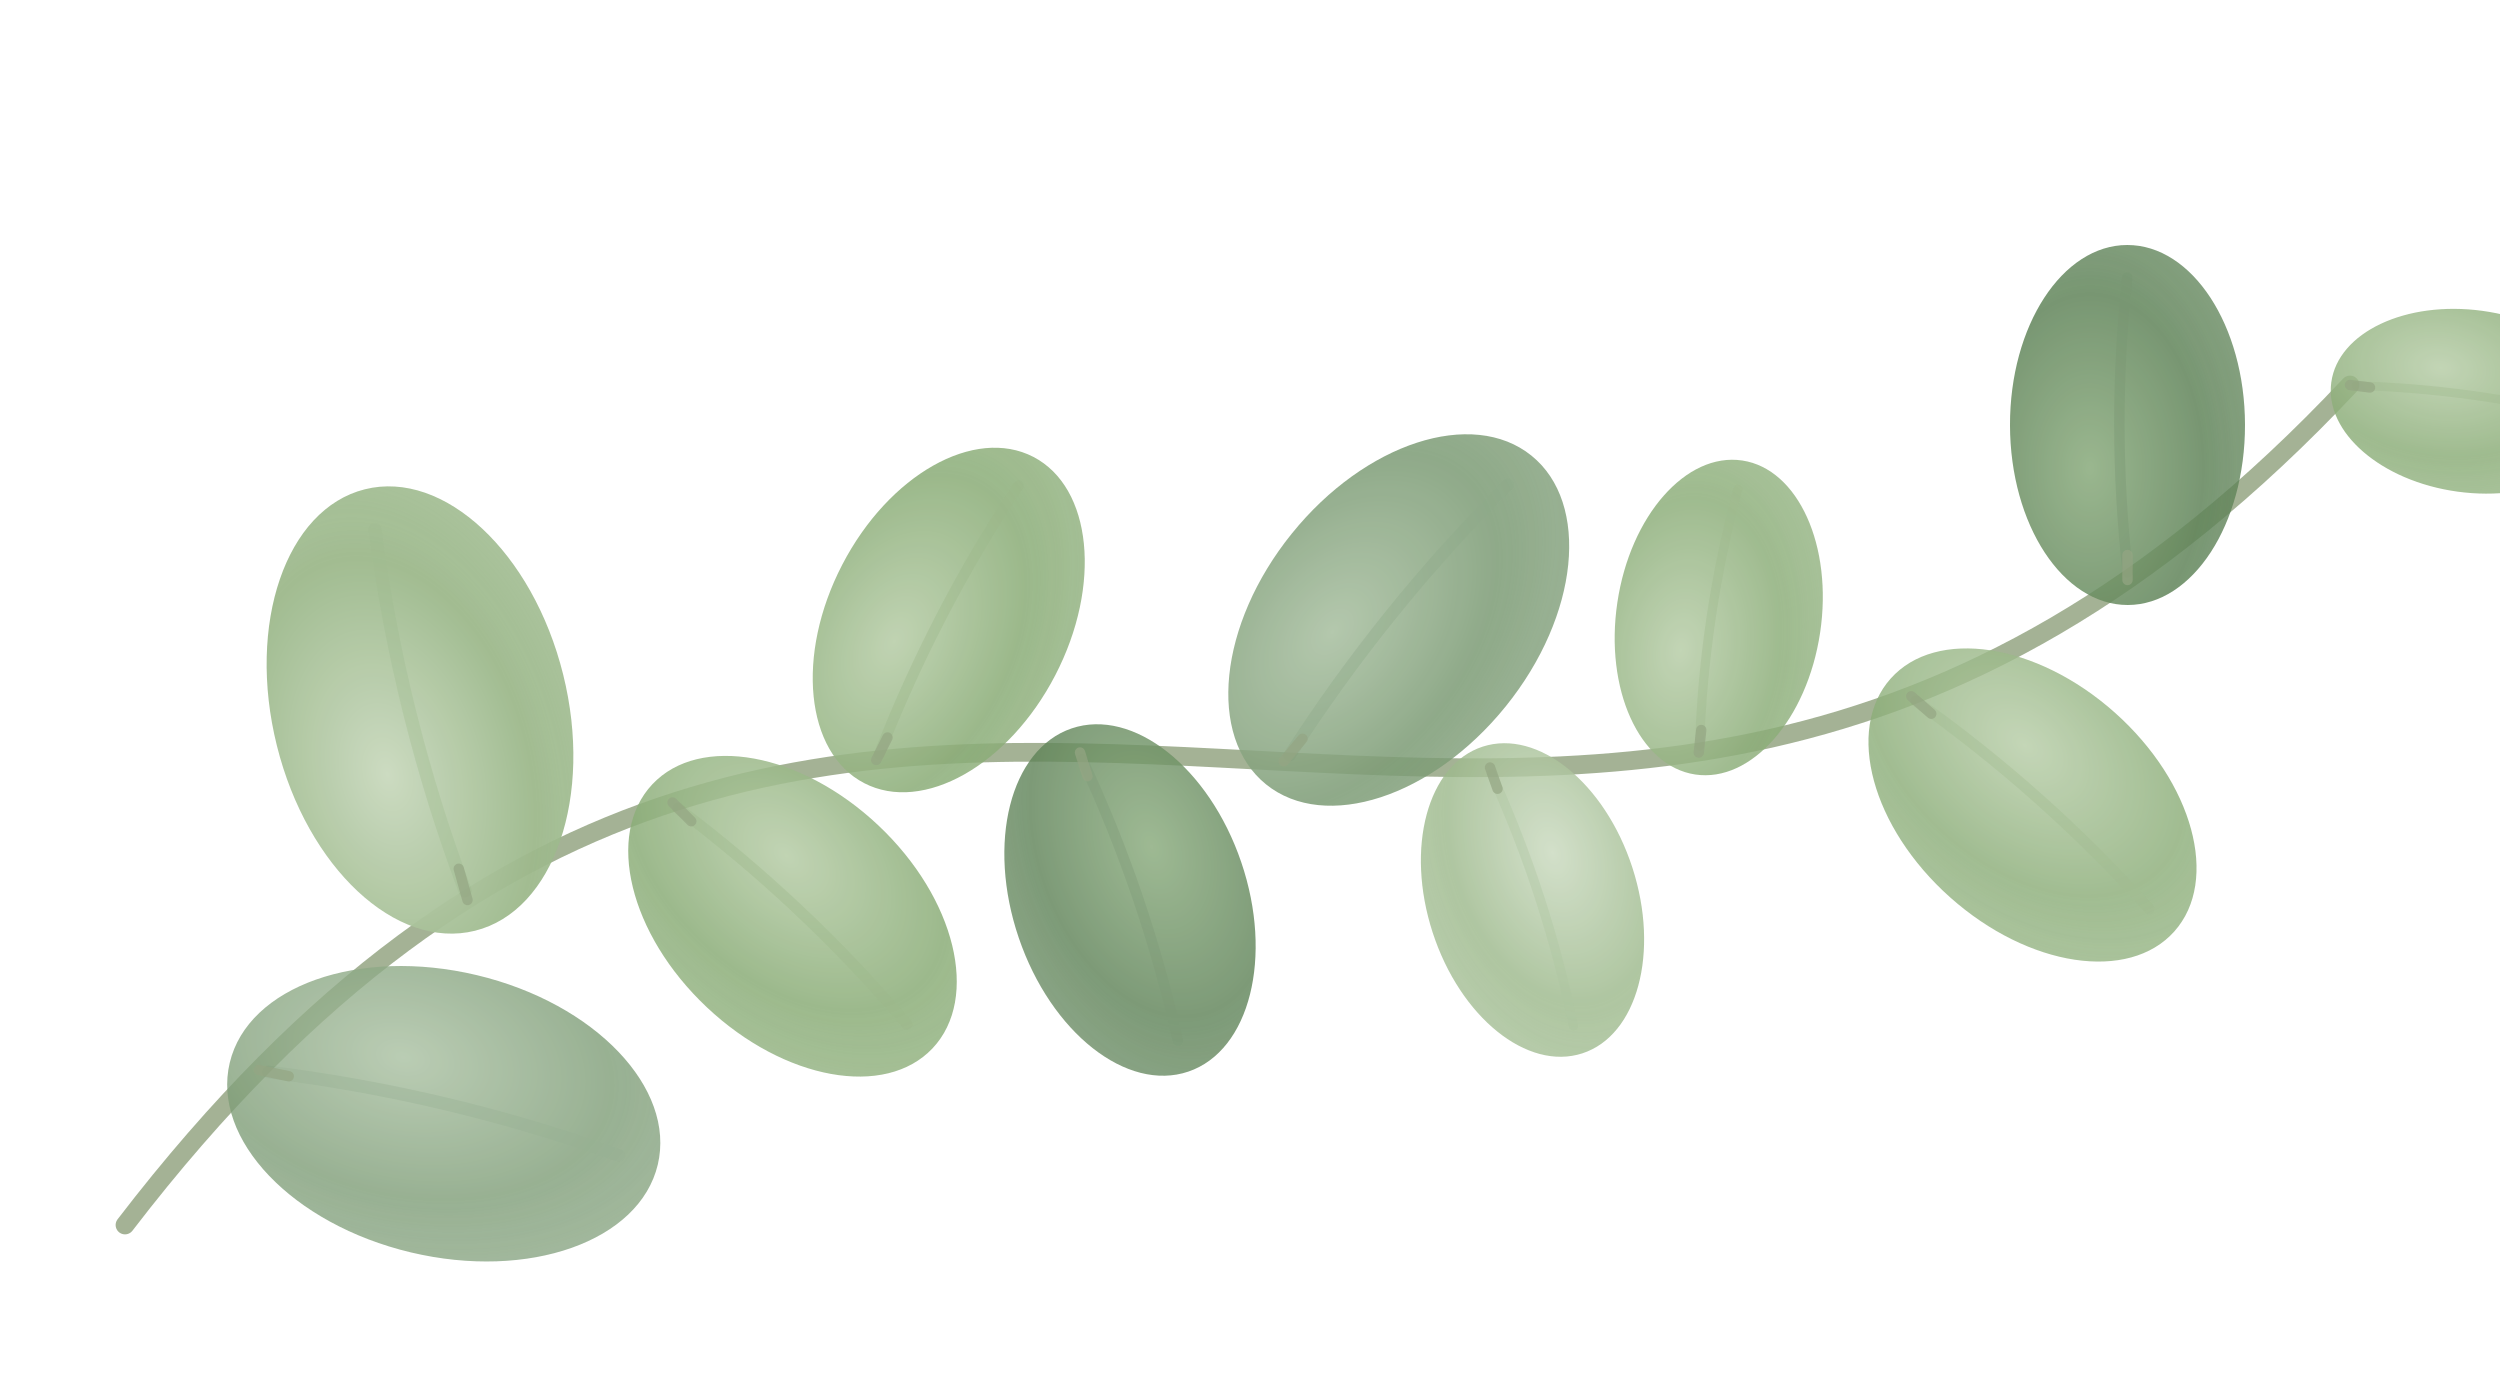
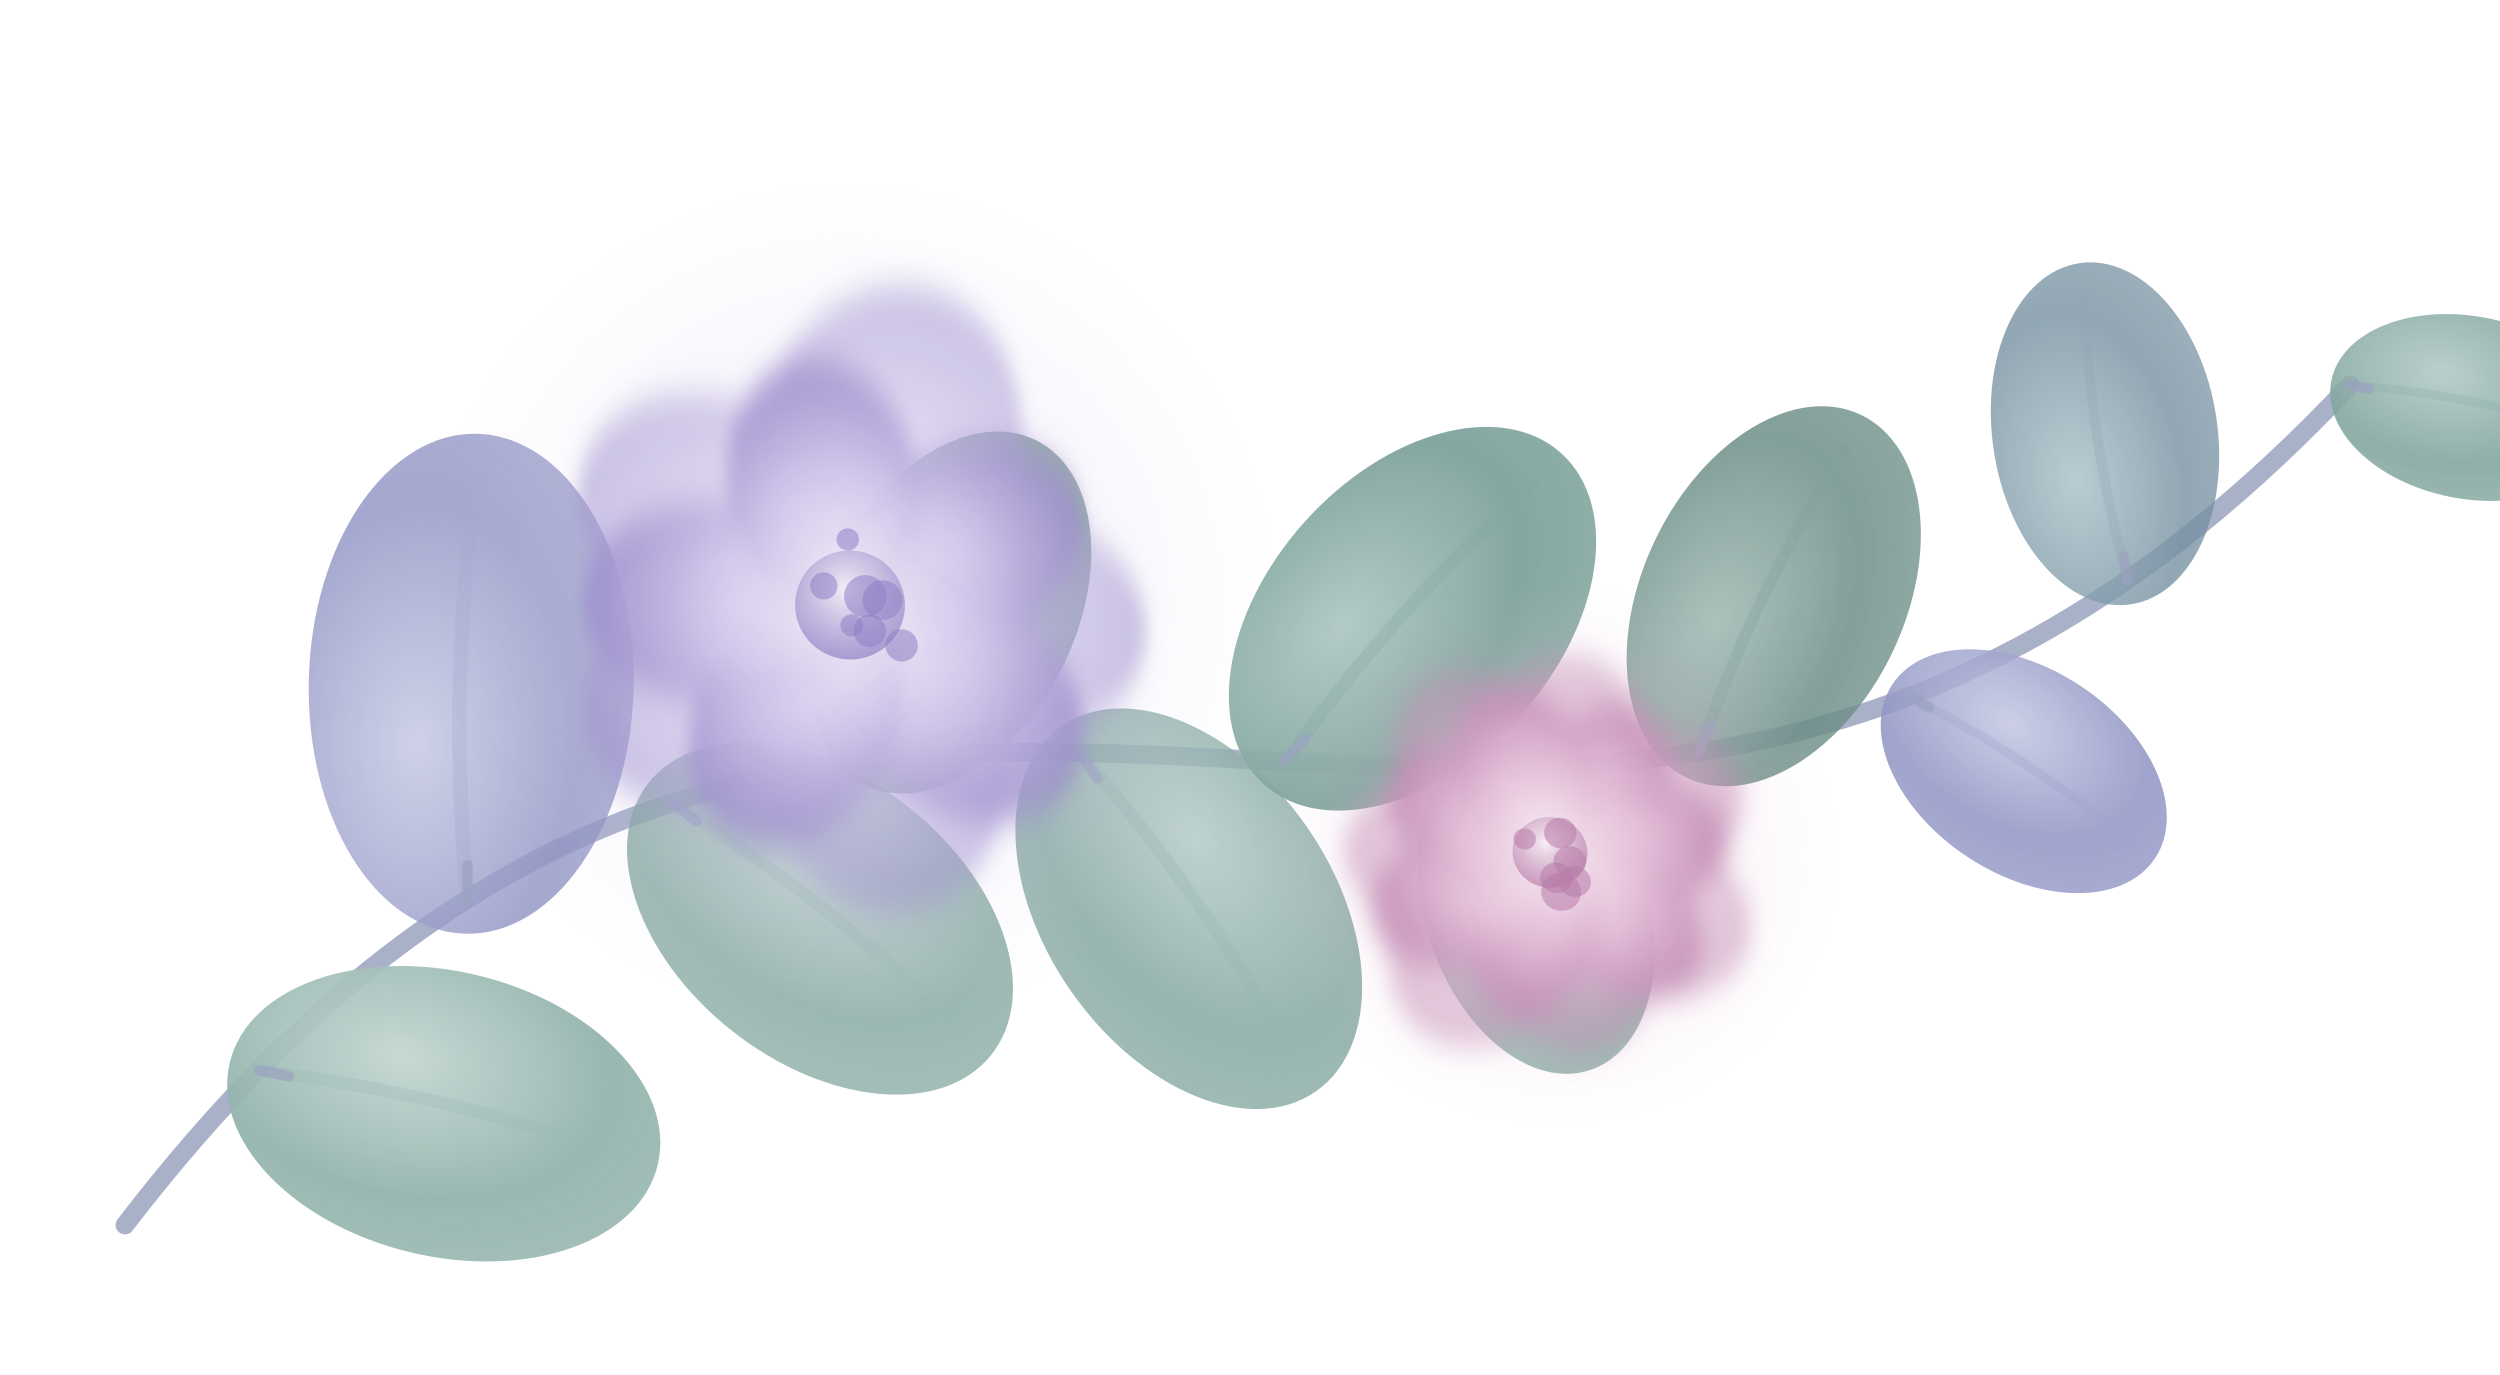
<svg xmlns="http://www.w3.org/2000/svg" viewBox="0 0 200 110" width="200" height="110" fill="none">
  <defs>
    <radialGradient id="lg0" cx="38%" cy="34%" r="78%">
-       <stop offset="0%" stop-color="#c9d9be" />
-       <stop offset="62%" stop-color="#9db98c" />
-       <stop offset="100%" stop-color="#9db98c" stop-opacity=".88" />
+       <stop offset="0%" stop-color="#C4D6D2" />
+       <stop offset="62%" stop-color="#93B3AC" />
+       <stop offset="100%" stop-color="#93B3AC" stop-opacity=".88" />
    </radialGradient>
    <radialGradient id="lg1" cx="38%" cy="34%" r="78%">
-       <stop offset="0%" stop-color="#b6cca6" />
-       <stop offset="62%" stop-color="#8bad78" />
-       <stop offset="100%" stop-color="#8bad78" stop-opacity=".88" />
+       <stop offset="0%" stop-color="#B0C8C4" />
+       <stop offset="62%" stop-color="#7FA39C" />
+       <stop offset="100%" stop-color="#7FA39C" stop-opacity=".88" />
    </radialGradient>
    <radialGradient id="lg2" cx="38%" cy="34%" r="78%">
-       <stop offset="0%" stop-color="#9dba8c" />
-       <stop offset="62%" stop-color="#75996a" />
-       <stop offset="100%" stop-color="#75996a" stop-opacity=".88" />
+       <stop offset="0%" stop-color="#A7BFC6" />
+       <stop offset="62%" stop-color="#758FA0" />
+       <stop offset="100%" stop-color="#758FA0" stop-opacity=".88" />
    </radialGradient>
    <radialGradient id="lg3" cx="38%" cy="34%" r="78%">
-       <stop offset="0%" stop-color="#87a97a" />
-       <stop offset="62%" stop-color="#5f8358" />
-       <stop offset="100%" stop-color="#5f8358" stop-opacity=".88" />
+       <stop offset="0%" stop-color="#9DB6B0" />
+       <stop offset="62%" stop-color="#6C8D86" />
+       <stop offset="100%" stop-color="#6C8D86" stop-opacity=".88" />
    </radialGradient>
    <radialGradient id="lg4" cx="38%" cy="34%" r="78%">
-       <stop offset="0%" stop-color="#a8bfa0" />
-       <stop offset="62%" stop-color="#7d9c76" />
-       <stop offset="100%" stop-color="#7d9c76" stop-opacity=".88" />
-     </radialGradient>
+       <stop offset="0%" stop-color="#C3C6E2" />
+       <stop offset="62%" stop-color="#8E92C2" />
+       <stop offset="100%" stop-color="#8E92C2" stop-opacity=".88" />
+     </radialGradient>
+     <radialGradient id="lg5" cx="38%" cy="34%" r="78%">
+       <stop offset="0%" stop-color="#B6ADD6" />
+       <stop offset="62%" stop-color="#8074B2" />
+       <stop offset="100%" stop-color="#8074B2" stop-opacity=".88" />
+     </radialGradient>
+     <radialGradient id="pt0" cx="50%" cy="88%" r="96%">
+       <stop offset="0%" stop-color="#F3EEF8" />
+       <stop offset="42%" stop-color="#D4C9EC" />
+       <stop offset="100%" stop-color="#8E7FC4" stop-opacity=".92" />
+     </radialGradient>
+     <radialGradient id="ct0" cx="42%" cy="38%" r="70%">
+       <stop offset="0%" stop-color="#F3EEF8" />
+       <stop offset="100%" stop-color="#8E7FC4" stop-opacity=".75" />
+     </radialGradient>
+     <radialGradient id="hl0" cx="50%" cy="50%" r="50%">
+       <stop offset="0%" stop-color="#D4C9EC" stop-opacity=".38" />
+       <stop offset="58%" stop-color="#D4C9EC" stop-opacity=".16" />
+       <stop offset="100%" stop-color="#D4C9EC" stop-opacity="0" />
+     </radialGradient>
+     <radialGradient id="pt1" cx="50%" cy="88%" r="96%">
+       <stop offset="0%" stop-color="#F1EFFA" />
+       <stop offset="42%" stop-color="#C2C6EC" />
+       <stop offset="100%" stop-color="#7C86C6" stop-opacity=".92" />
+     </radialGradient>
+     <radialGradient id="ct1" cx="42%" cy="38%" r="70%">
+       <stop offset="0%" stop-color="#F1EFFA" />
+       <stop offset="100%" stop-color="#7C86C6" stop-opacity=".75" />
+     </radialGradient>
+     <radialGradient id="hl1" cx="50%" cy="50%" r="50%">
+       <stop offset="0%" stop-color="#C2C6EC" stop-opacity=".38" />
+       <stop offset="58%" stop-color="#C2C6EC" stop-opacity=".16" />
+       <stop offset="100%" stop-color="#C2C6EC" stop-opacity="0" />
+     </radialGradient>
+     <radialGradient id="pt2" cx="50%" cy="88%" r="96%">
+       <stop offset="0%" stop-color="#F6EEF4" />
+       <stop offset="42%" stop-color="#E7C4DC" />
+       <stop offset="100%" stop-color="#B87BA8" stop-opacity=".92" />
+     </radialGradient>
+     <radialGradient id="ct2" cx="42%" cy="38%" r="70%">
+       <stop offset="0%" stop-color="#F6EEF4" />
+       <stop offset="100%" stop-color="#B87BA8" stop-opacity=".75" />
+     </radialGradient>
+     <radialGradient id="hl2" cx="50%" cy="50%" r="50%">
+       <stop offset="0%" stop-color="#E7C4DC" stop-opacity=".38" />
+       <stop offset="58%" stop-color="#E7C4DC" stop-opacity=".16" />
+       <stop offset="100%" stop-color="#E7C4DC" stop-opacity="0" />
+     </radialGradient>
+     <radialGradient id="pt3" cx="50%" cy="88%" r="96%">
+       <stop offset="0%" stop-color="#FBF0F2" />
+       <stop offset="42%" stop-color="#EFCBD4" />
+       <stop offset="100%" stop-color="#C88C9E" stop-opacity=".92" />
+     </radialGradient>
+     <radialGradient id="ct3" cx="42%" cy="38%" r="70%">
+       <stop offset="0%" stop-color="#FBF0F2" />
+       <stop offset="100%" stop-color="#C88C9E" stop-opacity=".75" />
+     </radialGradient>
+     <radialGradient id="hl3" cx="50%" cy="50%" r="50%">
+       <stop offset="0%" stop-color="#EFCBD4" stop-opacity=".38" />
+       <stop offset="58%" stop-color="#EFCBD4" stop-opacity=".16" />
+       <stop offset="100%" stop-color="#EFCBD4" stop-opacity="0" />
+     </radialGradient>
+     <radialGradient id="pt4" cx="50%" cy="88%" r="96%">
+       <stop offset="0%" stop-color="#F2EDF9" />
+       <stop offset="42%" stop-color="#C8B6E4" />
+       <stop offset="100%" stop-color="#7A6BB0" stop-opacity=".92" />
+     </radialGradient>
+     <radialGradient id="ct4" cx="42%" cy="38%" r="70%">
+       <stop offset="0%" stop-color="#F2EDF9" />
+       <stop offset="100%" stop-color="#7A6BB0" stop-opacity=".75" />
+     </radialGradient>
+     <radialGradient id="hl4" cx="50%" cy="50%" r="50%">
+       <stop offset="0%" stop-color="#C8B6E4" stop-opacity=".38" />
+       <stop offset="58%" stop-color="#C8B6E4" stop-opacity=".16" />
+       <stop offset="100%" stop-color="#C8B6E4" stop-opacity="0" />
+     </radialGradient>
+     <filter id="wc" x="-40%" y="-40%" width="180%" height="180%">
+       <feGaussianBlur stdDeviation="1.1" />
+     </filter>
  </defs>
-   <path d="M10.0 98.0 C70.0 19.8 124.0 99.0 188.0 30.8" fill="none" stroke="#94a583" stroke-width="1.5" stroke-linecap="round" opacity=".85" />
-   <g transform="translate(35.5 89.1) rotate(13.4)" opacity="0.79">
-     <ellipse rx="17.6" ry="11.4" fill="url(#lg4)" />
-     <path d="M-14.4 0 Q0 -1.6 14.4 0" fill="none" stroke="#7d9c76" stroke-opacity=".38" stroke-width="1.03" stroke-linecap="round" />
-   </g>
-   <path d="M20.7 85.6 L23.1 86.1" stroke="#94a583" stroke-width="0.83" opacity=".7" stroke-linecap="round" />
-   <g transform="translate(33.6 56.8) rotate(-104.0)" opacity="0.95">
-     <ellipse rx="18.2" ry="11.8" fill="url(#lg0)" />
-     <path d="M-14.9 0 Q0 -1.7 14.9 0" fill="none" stroke="#9db98c" stroke-opacity=".38" stroke-width="1.06" stroke-linecap="round" />
-   </g>
-   <path d="M37.4 72.0 L36.7 69.5" stroke="#94a583" stroke-width="0.83" opacity=".7" stroke-linecap="round" />
-   <g transform="translate(63.4 73.3) rotate(43.3)" opacity="0.85">
-     <ellipse rx="15.4" ry="10.0" fill="url(#lg1)" />
-     <path d="M-12.6 0 Q0 -1.4 12.6 0" fill="none" stroke="#8bad78" stroke-opacity=".38" stroke-width="0.90" stroke-linecap="round" />
-   </g>
-   <path d="M53.8 64.2 L55.3 65.7" stroke="#94a583" stroke-width="0.83" opacity=".7" stroke-linecap="round" />
-   <g transform="translate(75.9 49.6) rotate(-62.6)" opacity="0.86">
-     <ellipse rx="14.7" ry="9.6" fill="url(#lg1)" />
-     <path d="M-12.1 0 Q0 -1.3 12.1 0" fill="none" stroke="#8bad78" stroke-opacity=".38" stroke-width="0.86" stroke-linecap="round" />
-   </g>
-   <path d="M70.1 60.8 L71.0 59.0" stroke="#94a583" stroke-width="0.83" opacity=".7" stroke-linecap="round" />
-   <g transform="translate(90.4 72.0) rotate(71.2)" opacity="0.81">
-     <ellipse rx="14.5" ry="9.4" fill="url(#lg3)" />
-     <path d="M-11.9 0 Q0 -1.3 11.9 0" fill="none" stroke="#5f8358" stroke-opacity=".38" stroke-width="0.85" stroke-linecap="round" />
-   </g>
-   <path d="M86.4 60.2 L87.0 62.1" stroke="#94a583" stroke-width="0.83" opacity=".7" stroke-linecap="round" />
-   <g transform="translate(111.9 49.6) rotate(-51.1)" opacity="0.86">
-     <ellipse rx="16.9" ry="11.0" fill="url(#lg4)" />
-     <path d="M-13.9 0 Q0 -1.5 13.9 0" fill="none" stroke="#7d9c76" stroke-opacity=".38" stroke-width="0.99" stroke-linecap="round" />
-   </g>
-   <path d="M102.7 60.9 L104.2 59.1" stroke="#94a583" stroke-width="0.83" opacity=".7" stroke-linecap="round" />
-   <g transform="translate(122.6 72.0) rotate(72.0)" opacity="0.82">
-     <ellipse rx="12.9" ry="8.4" fill="url(#lg0)" />
-     <path d="M-10.6 0 Q0 -1.2 10.6 0" fill="none" stroke="#9db98c" stroke-opacity=".38" stroke-width="0.76" stroke-linecap="round" />
-   </g>
-   <path d="M119.2 61.4 L119.8 63.1" stroke="#94a583" stroke-width="0.83" opacity=".7" stroke-linecap="round" />
-   <g transform="translate(137.5 49.4) rotate(-81.5)" opacity="0.83">
-     <ellipse rx="12.7" ry="8.2" fill="url(#lg1)" />
-     <path d="M-10.4 0 Q0 -1.2 10.4 0" fill="none" stroke="#8bad78" stroke-opacity=".38" stroke-width="0.74" stroke-linecap="round" />
-   </g>
-   <path d="M135.9 60.2 L136.1 58.4" stroke="#94a583" stroke-width="0.83" opacity=".7" stroke-linecap="round" />
-   <g transform="translate(162.6 64.4) rotate(41.7)" opacity="0.81">
-     <ellipse rx="15.2" ry="9.9" fill="url(#lg1)" />
-     <path d="M-12.5 0 Q0 -1.4 12.5 0" fill="none" stroke="#8bad78" stroke-opacity=".38" stroke-width="0.89" stroke-linecap="round" />
-   </g>
-   <path d="M152.9 55.7 L154.5 57.1" stroke="#94a583" stroke-width="0.83" opacity=".7" stroke-linecap="round" />
-   <g transform="translate(170.2 34.0) rotate(-90.1)" opacity="0.84">
-     <ellipse rx="14.4" ry="9.4" fill="url(#lg3)" />
-     <path d="M-11.8 0 Q0 -1.3 11.8 0" fill="none" stroke="#5f8358" stroke-opacity=".38" stroke-width="0.84" stroke-linecap="round" />
-   </g>
-   <path d="M170.2 46.4 L170.2 44.4" stroke="#94a583" stroke-width="0.83" opacity=".7" stroke-linecap="round" />
-   <g transform="translate(197.6 32.1) rotate(7.8)" opacity="0.83">
+   <path d="M10.0 98.0 C70.0 19.8 124.0 99.0 188.0 30.8" fill="none" stroke="#9AA3C0" stroke-width="1.5" stroke-linecap="round" opacity=".85" />
+   <g transform="translate(35.5 89.1) rotate(13.4)" opacity="0.94">
+     <ellipse rx="17.6" ry="11.4" fill="url(#lg0)" />
+     <path d="M-14.4 0 Q0 -1.6 14.4 0" fill="none" stroke="#93B3AC" stroke-opacity=".32" stroke-width="1.03" stroke-linecap="round" />
+   </g>
+   <path d="M20.7 85.6 L23.1 86.1" stroke="#9AA3C0" stroke-width="0.83" opacity=".7" stroke-linecap="round" />
+   <g transform="translate(37.7 54.7) rotate(-88.7)" opacity="0.80">
+     <ellipse rx="20.0" ry="13.0" fill="url(#lg4)" />
+     <path d="M-16.4 0 Q0 -1.8 16.4 0" fill="none" stroke="#8E92C2" stroke-opacity=".32" stroke-width="1.17" stroke-linecap="round" />
+   </g>
+   <path d="M37.4 72.0 L37.4 69.2" stroke="#9AA3C0" stroke-width="0.83" opacity=".7" stroke-linecap="round" />
+   <g transform="translate(65.6 73.5) rotate(38.4)" opacity="0.78">
+     <ellipse rx="17.5" ry="11.4" fill="url(#lg1)" />
+     <path d="M-14.3 0 Q0 -1.6 14.3 0" fill="none" stroke="#7FA39C" stroke-opacity=".32" stroke-width="1.02" stroke-linecap="round" />
+   </g>
+   <path d="M53.8 64.2 L55.7 65.7" stroke="#9AA3C0" stroke-width="0.83" opacity=".7" stroke-linecap="round" />
+   <g transform="translate(76.0 49.0) rotate(-63.3)" opacity="0.81">
+     <ellipse rx="15.4" ry="10.0" fill="url(#lg3)" />
+     <path d="M-12.6 0 Q0 -1.4 12.6 0" fill="none" stroke="#6C8D86" stroke-opacity=".32" stroke-width="0.90" stroke-linecap="round" />
+   </g>
+   <path d="M70.1 60.8 L71.1 58.9" stroke="#9AA3C0" stroke-width="0.83" opacity=".7" stroke-linecap="round" />
+   <g transform="translate(95.1 72.7) rotate(55.2)" opacity="0.81">
+     <ellipse rx="17.8" ry="11.5" fill="url(#lg1)" />
+     <path d="M-14.6 0 Q0 -1.6 14.6 0" fill="none" stroke="#7FA39C" stroke-opacity=".32" stroke-width="1.04" stroke-linecap="round" />
+   </g>
+   <path d="M86.4 60.2 L87.8 62.3" stroke="#9AA3C0" stroke-width="0.83" opacity=".7" stroke-linecap="round" />
+   <g transform="translate(113.0 49.5) rotate(-48.1)" opacity="0.95">
+     <ellipse rx="17.8" ry="11.6" fill="url(#lg1)" />
+     <path d="M-14.6 0 Q0 -1.6 14.6 0" fill="none" stroke="#7FA39C" stroke-opacity=".32" stroke-width="1.04" stroke-linecap="round" />
+   </g>
+   <path d="M102.7 60.9 L104.4 59.1" stroke="#9AA3C0" stroke-width="0.83" opacity=".7" stroke-linecap="round" />
+   <g transform="translate(122.9 72.6) rotate(71.7)" opacity="0.81">
+     <ellipse rx="13.7" ry="8.9" fill="url(#lg1)" />
+     <path d="M-11.2 0 Q0 -1.2 11.2 0" fill="none" stroke="#7FA39C" stroke-opacity=".32" stroke-width="0.80" stroke-linecap="round" />
+   </g>
+   <path d="M119.2 61.4 L119.8 63.2" stroke="#9AA3C0" stroke-width="0.83" opacity=".7" stroke-linecap="round" />
+   <g transform="translate(141.9 47.7) rotate(-64.2)" opacity="0.84">
+     <ellipse rx="16.1" ry="10.5" fill="url(#lg3)" />
+     <path d="M-13.2 0 Q0 -1.5 13.2 0" fill="none" stroke="#6C8D86" stroke-opacity=".32" stroke-width="0.94" stroke-linecap="round" />
+   </g>
+   <path d="M135.9 60.2 L136.9 58.1" stroke="#9AA3C0" stroke-width="0.83" opacity=".7" stroke-linecap="round" />
+   <g transform="translate(161.9 61.7) rotate(33.5)" opacity="0.84">
+     <ellipse rx="12.6" ry="8.2" fill="url(#lg4)" />
+     <path d="M-10.4 0 Q0 -1.1 10.4 0" fill="none" stroke="#8E92C2" stroke-opacity=".32" stroke-width="0.74" stroke-linecap="round" />
+   </g>
+   <path d="M152.9 55.7 L154.3 56.6" stroke="#9AA3C0" stroke-width="0.83" opacity=".7" stroke-linecap="round" />
+   <g transform="translate(168.4 34.7) rotate(-98.6)" opacity="0.79">
+     <ellipse rx="13.8" ry="9.0" fill="url(#lg2)" />
+     <path d="M-11.3 0 Q0 -1.3 11.3 0" fill="none" stroke="#758FA0" stroke-opacity=".32" stroke-width="0.81" stroke-linecap="round" />
+   </g>
+   <path d="M170.2 46.4 L169.9 44.5" stroke="#9AA3C0" stroke-width="0.83" opacity=".7" stroke-linecap="round" />
+   <g transform="translate(197.5 32.6) rotate(10.9)" opacity="0.87">
    <ellipse rx="11.2" ry="7.3" fill="url(#lg1)" />
-     <path d="M-9.2 0 Q0 -1.0 9.2 0" fill="none" stroke="#8bad78" stroke-opacity=".38" stroke-width="0.70" stroke-linecap="round" />
-   </g>
-   <path d="M188.0 30.8 L189.6 31.0" stroke="#94a583" stroke-width="0.83" opacity=".7" stroke-linecap="round" />
+     <path d="M-9.2 0 Q0 -1.0 9.2 0" fill="none" stroke="#7FA39C" stroke-opacity=".32" stroke-width="0.70" stroke-linecap="round" />
+   </g>
+   <path d="M188.0 30.8 L189.5 31.1" stroke="#9AA3C0" stroke-width="0.83" opacity=".7" stroke-linecap="round" />
+   <g transform="translate(68.0 48.4) rotate(20.5) scale(1 0.99)">
+     <circle r="34.1" fill="url(#hl0)" />
+     <g filter="url(#wc)">
+       <ellipse cx="0" cy="-12.6" rx="10.7" ry="13.6" fill="url(#pt0)" opacity=".55" transform="rotate(-6.7)" />
+       <ellipse cx="0" cy="-11.5" rx="9.7" ry="12.4" fill="url(#pt0)" opacity=".55" transform="rotate(76.8)" />
+       <ellipse cx="0" cy="-12.0" rx="10.2" ry="13.0" fill="url(#pt0)" opacity=".55" transform="rotate(148.0)" />
+       <ellipse cx="0" cy="-11.5" rx="9.7" ry="12.3" fill="url(#pt0)" opacity=".55" transform="rotate(217.1)" />
+       <ellipse cx="0" cy="-11.7" rx="9.9" ry="12.6" fill="url(#pt0)" opacity=".55" transform="rotate(281.7)" />
+       <ellipse cx="0" cy="-9.8" rx="7.8" ry="10.5" fill="url(#pt0)" opacity=".9" transform="rotate(41.5)" />
+       <ellipse cx="0" cy="-10.9" rx="8.7" ry="11.8" fill="url(#pt0)" opacity=".9" transform="rotate(111.1)" />
+       <ellipse cx="0" cy="-10.0" rx="8.0" ry="10.8" fill="url(#pt0)" opacity=".9" transform="rotate(185.3)" />
+       <ellipse cx="0" cy="-10.3" rx="8.2" ry="11.1" fill="url(#pt0)" opacity=".9" transform="rotate(250.3)" />
+       <ellipse cx="0" cy="-9.6" rx="7.7" ry="10.4" fill="url(#pt0)" opacity=".9" transform="rotate(327.3)" />
+     </g>
+     <circle r="4.4" fill="url(#ct0)" />
+     <circle cx="0.9" cy="-1.1" r="1.7" fill="#8E7FC4" opacity=".55" />
+     <circle cx="2.2" cy="1.4" r="1.3" fill="#8E7FC4" opacity=".55" />
+     <circle cx="2.3" cy="-1.3" r="1.6" fill="#8E7FC4" opacity=".55" />
+     <circle cx="-2.5" cy="-0.7" r="1.1" fill="#8E7FC4" opacity=".55" />
+     <circle cx="0.7" cy="1.5" r="0.9" fill="#8E7FC4" opacity=".55" />
+     <circle cx="-2.0" cy="-4.9" r="0.9" fill="#8E7FC4" opacity=".55" />
+     <circle cx="5.0" cy="1.6" r="1.3" fill="#8E7FC4" opacity=".55" />
+   </g>
+   <g transform="translate(124.0 68.2) rotate(11.5) scale(1 0.94)">
+     <circle r="23.2" fill="url(#hl2)" />
+     <g filter="url(#wc)">
+       <ellipse cx="0" cy="-8.1" rx="6.8" ry="8.7" fill="url(#pt2)" opacity=".55" transform="rotate(-2.2)" />
+       <ellipse cx="0" cy="-8.0" rx="6.7" ry="8.6" fill="url(#pt2)" opacity=".55" transform="rotate(53.5)" />
+       <ellipse cx="0" cy="-8.5" rx="7.2" ry="9.2" fill="url(#pt2)" opacity=".55" transform="rotate(109.6)" />
+       <ellipse cx="0" cy="-8.2" rx="6.9" ry="8.8" fill="url(#pt2)" opacity=".55" transform="rotate(158.5)" />
+       <ellipse cx="0" cy="-8.9" rx="7.5" ry="9.6" fill="url(#pt2)" opacity=".55" transform="rotate(201.6)" />
+       <ellipse cx="0" cy="-7.9" rx="6.7" ry="8.6" fill="url(#pt2)" opacity=".55" transform="rotate(258.0)" />
+       <ellipse cx="0" cy="-8.3" rx="7.0" ry="8.9" fill="url(#pt2)" opacity=".55" transform="rotate(314.1)" />
+       <ellipse cx="0" cy="-6.8" rx="5.5" ry="7.4" fill="url(#pt2)" opacity=".9" transform="rotate(21.7)" />
+       <ellipse cx="0" cy="-6.9" rx="5.5" ry="7.4" fill="url(#pt2)" opacity=".9" transform="rotate(71.8)" />
+       <ellipse cx="0" cy="-7.4" rx="5.9" ry="8.0" fill="url(#pt2)" opacity=".9" transform="rotate(124.3)" />
+       <ellipse cx="0" cy="-6.6" rx="5.3" ry="7.2" fill="url(#pt2)" opacity=".9" transform="rotate(181.4)" />
+       <ellipse cx="0" cy="-7.5" rx="6.0" ry="8.1" fill="url(#pt2)" opacity=".9" transform="rotate(231.7)" />
+       <ellipse cx="0" cy="-6.8" rx="5.4" ry="7.3" fill="url(#pt2)" opacity=".9" transform="rotate(285.1)" />
+       <ellipse cx="0" cy="-6.9" rx="5.6" ry="7.5" fill="url(#pt2)" opacity=".9" transform="rotate(331.6)" />
+     </g>
+     <circle r="3.0" fill="url(#ct2)" />
+     <circle cx="2.4" cy="2.0" r="1.3" fill="#B87BA8" opacity=".55" />
+     <circle cx="1.5" cy="3.1" r="1.6" fill="#B87BA8" opacity=".55" />
+     <circle cx="0.9" cy="2.0" r="1.3" fill="#B87BA8" opacity=".55" />
+     <circle cx="-2.2" cy="-0.7" r="0.9" fill="#B87BA8" opacity=".55" />
+     <circle cx="0.5" cy="-1.8" r="1.3" fill="#B87BA8" opacity=".55" />
+     <circle cx="1.7" cy="0.4" r="1.3" fill="#B87BA8" opacity=".55" />
+   </g>
</svg>
